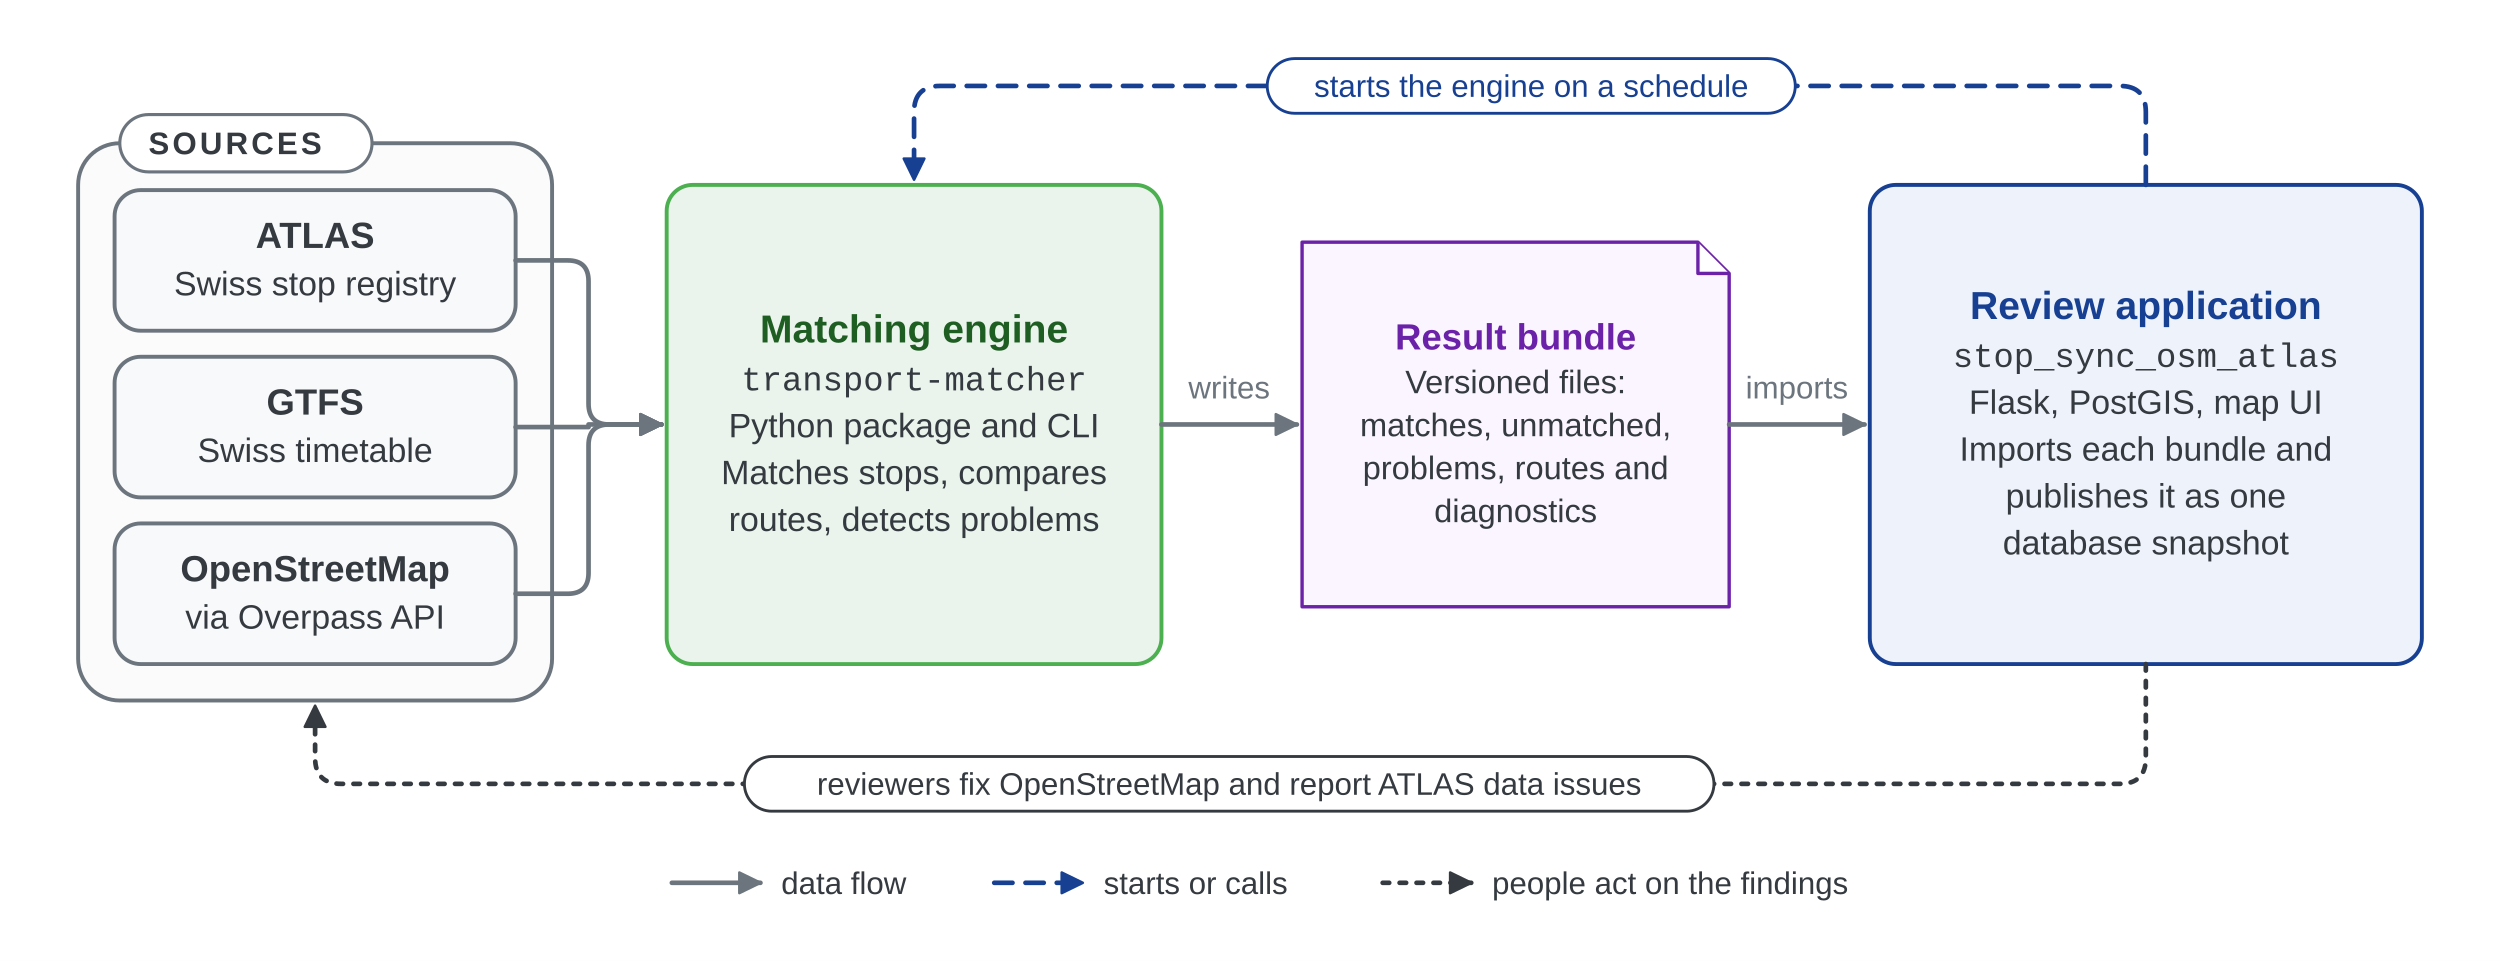
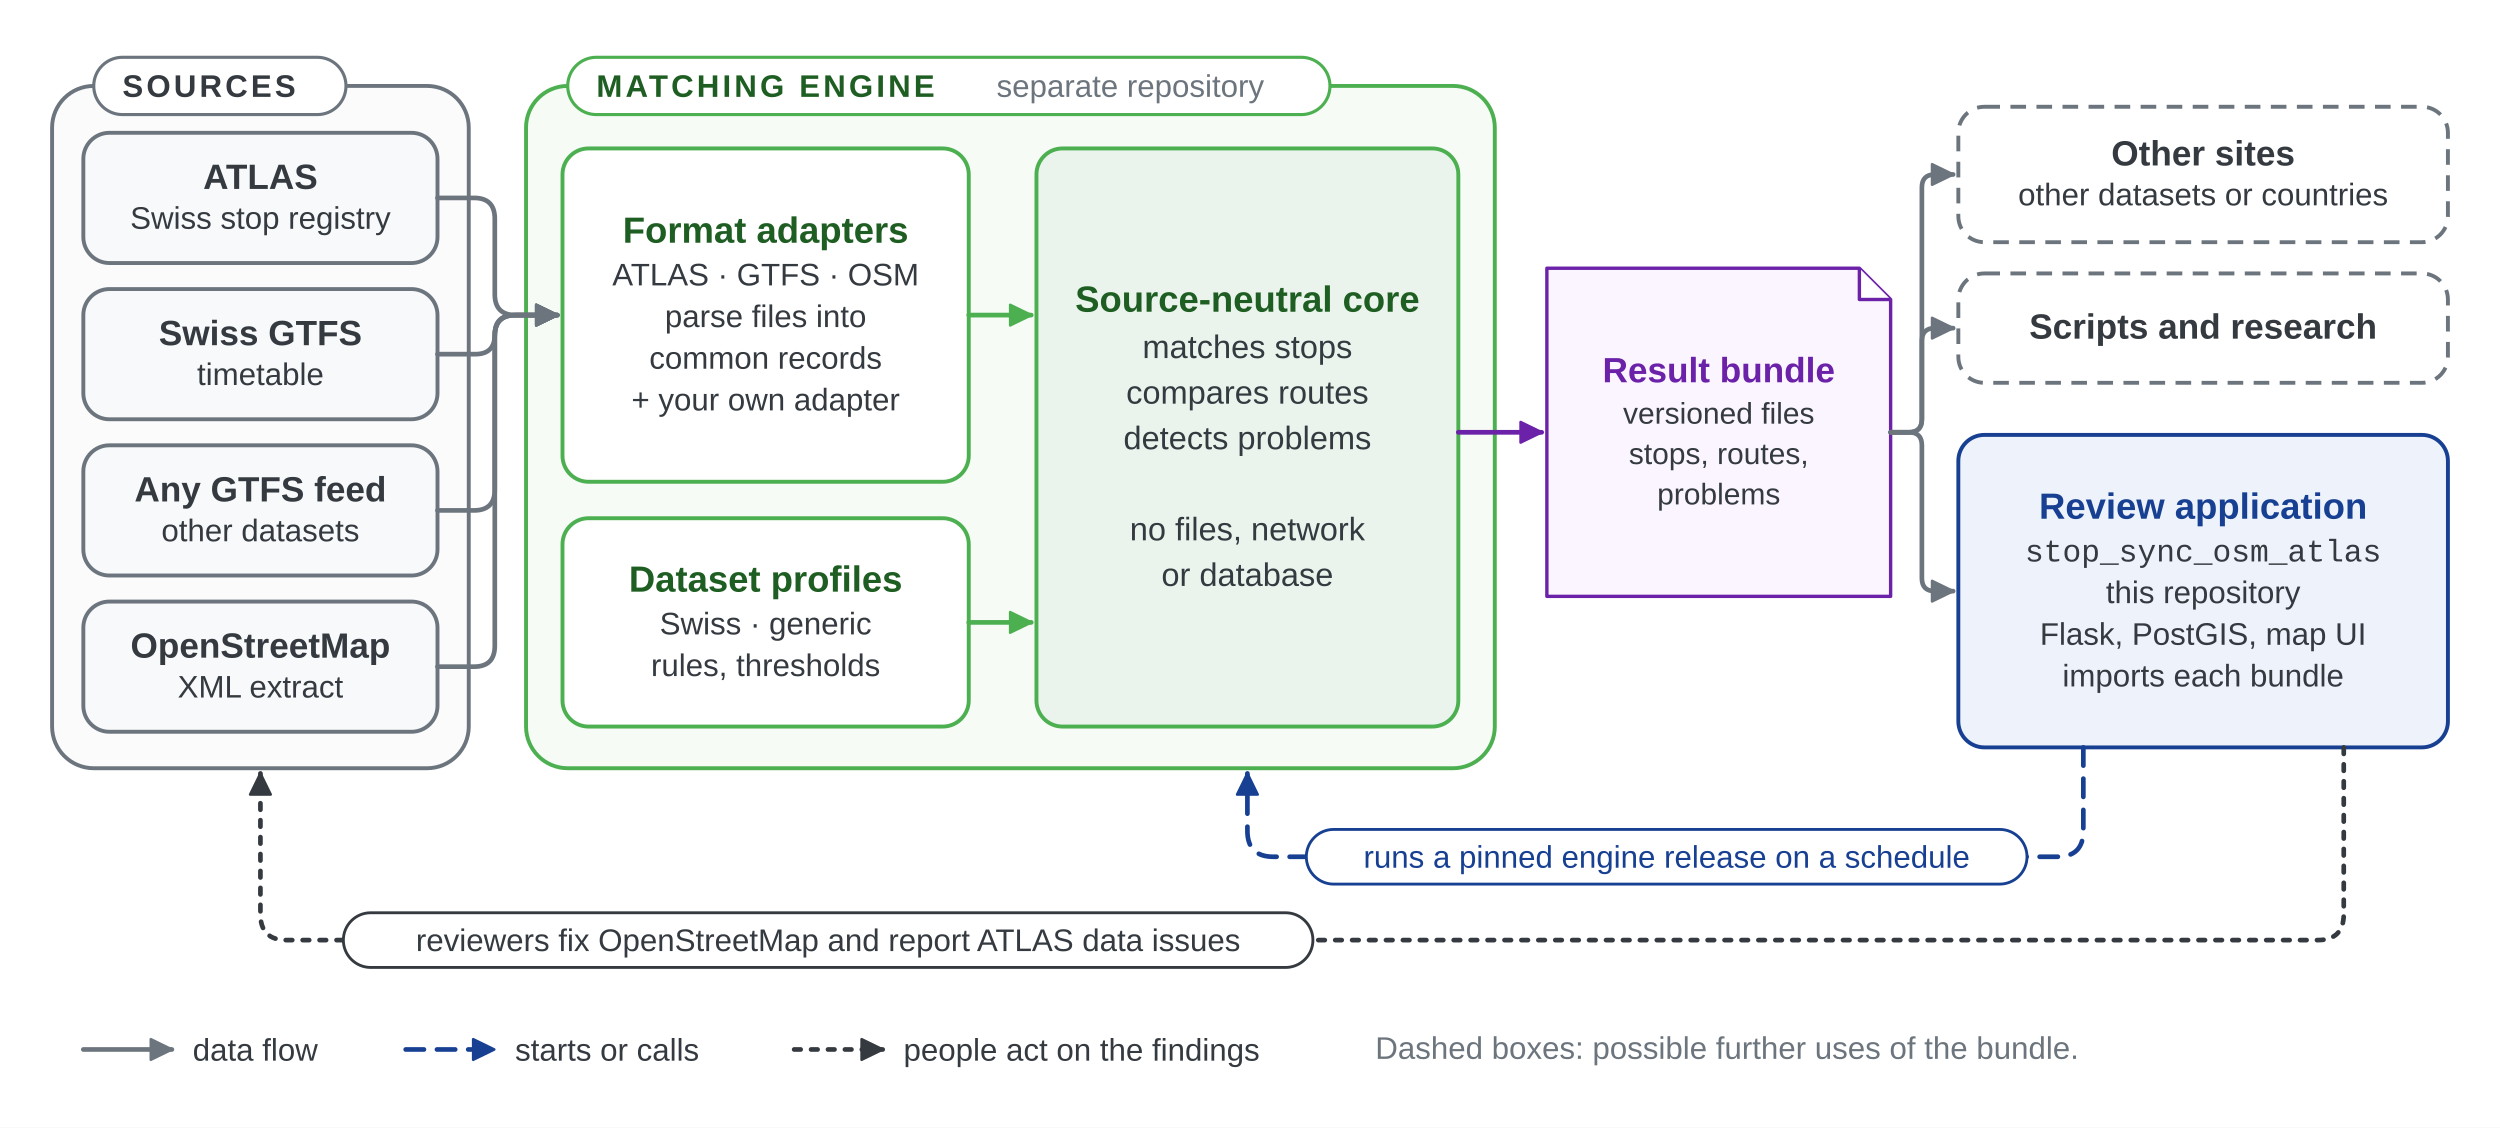
- <svg xmlns="http://www.w3.org/2000/svg" viewBox="0 57 960 369" width="960" height="369" role="img" aria-labelledby="diagram-title diagram-desc">
-   <rect x="0" y="57" width="960" height="369" fill="#ffffff" />
+ <svg xmlns="http://www.w3.org/2000/svg" viewBox="0 71 960 433" width="960" height="433" role="img" aria-labelledby="diagram-title diagram-desc">
+   <rect x="0" y="71" width="960" height="433" fill="#ffffff" />
  <g>
-     <rect x="30" y="112" width="182" height="214" rx="16" fill="#fbfbfc" stroke="#6c757d" stroke-width="1.5" />
-     <rect x="46" y="101" width="96.86" height="22" rx="11" fill="#ffffff" stroke="#6c757d" stroke-width="1.2" />
-     <text x="57" y="116.2" font-family="'Segoe UI', system-ui, -apple-system, 'Helvetica Neue', Arial, sans-serif" font-size="12" fill="#343a40" font-weight="600" letter-spacing="1.2">SOURCES</text>
+     <rect x="20" y="104" width="160" height="262" rx="16" fill="#fbfbfc" stroke="#6c757d" stroke-width="1.5" />
+     <rect x="36" y="93" width="96.86" height="22" rx="11" fill="#ffffff" stroke="#6c757d" stroke-width="1.2" />
+     <text x="47" y="108.2" font-family="'Segoe UI', system-ui, -apple-system, 'Helvetica Neue', Arial, sans-serif" font-size="12" fill="#343a40" font-weight="600" letter-spacing="1.2">SOURCES</text>
  </g>
  <g>
-     <rect x="44" y="130" width="154" height="54" rx="10" fill="#f8f9fa" stroke="#6c757d" stroke-width="1.5" />
-     <text x="121" y="152.2" font-family="'Segoe UI', system-ui, -apple-system, 'Helvetica Neue', Arial, sans-serif" font-size="14" fill="#343a40" font-weight="600" text-anchor="middle">ATLAS</text>
-     <text x="121" y="170.4" font-family="'Segoe UI', system-ui, -apple-system, 'Helvetica Neue', Arial, sans-serif" font-size="13" fill="#343a40" text-anchor="middle">Swiss stop registry</text>
+     <rect x="32" y="122" width="136" height="50" rx="10" fill="#f8f9fa" stroke="#6c757d" stroke-width="1.5" />
+     <text x="100" y="143.55" font-family="'Segoe UI', system-ui, -apple-system, 'Helvetica Neue', Arial, sans-serif" font-size="13.5" fill="#343a40" font-weight="600" text-anchor="middle">ATLAS</text>
+     <text x="100" y="158.85" font-family="'Segoe UI', system-ui, -apple-system, 'Helvetica Neue', Arial, sans-serif" font-size="12" fill="#343a40" text-anchor="middle">Swiss stop registry</text>
  </g>
  <g>
-     <rect x="44" y="194" width="154" height="54" rx="10" fill="#f8f9fa" stroke="#6c757d" stroke-width="1.5" />
-     <text x="121" y="216.2" font-family="'Segoe UI', system-ui, -apple-system, 'Helvetica Neue', Arial, sans-serif" font-size="14" fill="#343a40" font-weight="600" text-anchor="middle">GTFS</text>
-     <text x="121" y="234.4" font-family="'Segoe UI', system-ui, -apple-system, 'Helvetica Neue', Arial, sans-serif" font-size="13" fill="#343a40" text-anchor="middle">Swiss timetable</text>
+     <rect x="32" y="182" width="136" height="50" rx="10" fill="#f8f9fa" stroke="#6c757d" stroke-width="1.5" />
+     <text x="100" y="203.55" font-family="'Segoe UI', system-ui, -apple-system, 'Helvetica Neue', Arial, sans-serif" font-size="13.5" fill="#343a40" font-weight="600" text-anchor="middle">Swiss GTFS</text>
+     <text x="100" y="218.85" font-family="'Segoe UI', system-ui, -apple-system, 'Helvetica Neue', Arial, sans-serif" font-size="12" fill="#343a40" text-anchor="middle">timetable</text>
  </g>
  <g>
-     <rect x="44" y="258" width="154" height="54" rx="10" fill="#f8f9fa" stroke="#6c757d" stroke-width="1.5" />
-     <text x="121" y="280.2" font-family="'Segoe UI', system-ui, -apple-system, 'Helvetica Neue', Arial, sans-serif" font-size="14" fill="#343a40" font-weight="600" text-anchor="middle">OpenStreetMap</text>
-     <text x="121" y="298.4" font-family="'Segoe UI', system-ui, -apple-system, 'Helvetica Neue', Arial, sans-serif" font-size="13" fill="#343a40" text-anchor="middle">via Overpass API</text>
+     <rect x="32" y="242" width="136" height="50" rx="10" fill="#f8f9fa" stroke="#6c757d" stroke-width="1.5" />
+     <text x="100" y="263.55" font-family="'Segoe UI', system-ui, -apple-system, 'Helvetica Neue', Arial, sans-serif" font-size="13.5" fill="#343a40" font-weight="600" text-anchor="middle">Any GTFS feed</text>
+     <text x="100" y="278.85" font-family="'Segoe UI', system-ui, -apple-system, 'Helvetica Neue', Arial, sans-serif" font-size="12" fill="#343a40" text-anchor="middle">other datasets</text>
  </g>
  <g>
-     <rect x="256" y="128" width="190" height="184" rx="10" fill="#eaf4ec" stroke="#4caf50" stroke-width="1.5" />
-     <text x="351" y="188.5" font-family="'Segoe UI', system-ui, -apple-system, 'Helvetica Neue', Arial, sans-serif" font-size="15" fill="#1f5e22" font-weight="600" text-anchor="middle">Matching engine</text>
-     <text x="351" y="206.9" font-family="'SFMono-Regular', Consolas, 'Liberation Mono', Menlo, monospace" font-size="13" fill="#343a40" text-anchor="middle">transport-matcher</text>
-     <text x="351" y="224.9" font-family="'Segoe UI', system-ui, -apple-system, 'Helvetica Neue', Arial, sans-serif" font-size="13" fill="#343a40" text-anchor="middle">Python package and CLI</text>
-     <text x="351" y="242.9" font-family="'Segoe UI', system-ui, -apple-system, 'Helvetica Neue', Arial, sans-serif" font-size="13" fill="#343a40" text-anchor="middle">Matches stops, compares</text>
-     <text x="351" y="260.9" font-family="'Segoe UI', system-ui, -apple-system, 'Helvetica Neue', Arial, sans-serif" font-size="13" fill="#343a40" text-anchor="middle">routes, detects problems</text>
+     <rect x="32" y="302" width="136" height="50" rx="10" fill="#f8f9fa" stroke="#6c757d" stroke-width="1.5" />
+     <text x="100" y="323.55" font-family="'Segoe UI', system-ui, -apple-system, 'Helvetica Neue', Arial, sans-serif" font-size="13.5" fill="#343a40" font-weight="600" text-anchor="middle">OpenStreetMap</text>
+     <text x="100" y="338.85" font-family="'Segoe UI', system-ui, -apple-system, 'Helvetica Neue', Arial, sans-serif" font-size="12" fill="#343a40" text-anchor="middle">XML extract</text>
  </g>
  <g>
-     <path d="M500 150 L652 150 L664 162 L664 290 L500 290 Z" fill="#faf5ff" stroke="#6b21a8" stroke-width="1.3" stroke-linejoin="round" />
-     <path d="M652 150 L652 162 L664 162" fill="#ffffff" stroke="#6b21a8" stroke-width="1.3" stroke-linejoin="round" />
-     <text x="582" y="191.2" font-family="'Segoe UI', system-ui, -apple-system, 'Helvetica Neue', Arial, sans-serif" font-size="14" fill="#6b21a8" font-weight="600" text-anchor="middle">Result bundle</text>
-     <text x="582" y="208" font-family="'Segoe UI', system-ui, -apple-system, 'Helvetica Neue', Arial, sans-serif" font-size="12.5" fill="#343a40" text-anchor="middle">Versioned files:</text>
-     <text x="582" y="224.5" font-family="'Segoe UI', system-ui, -apple-system, 'Helvetica Neue', Arial, sans-serif" font-size="12.5" fill="#343a40" text-anchor="middle">matches, unmatched,</text>
-     <text x="582" y="241" font-family="'Segoe UI', system-ui, -apple-system, 'Helvetica Neue', Arial, sans-serif" font-size="12.5" fill="#343a40" text-anchor="middle">problems, routes and</text>
-     <text x="582" y="257.5" font-family="'Segoe UI', system-ui, -apple-system, 'Helvetica Neue', Arial, sans-serif" font-size="12.5" fill="#343a40" text-anchor="middle">diagnostics</text>
+     <rect x="202" y="104" width="372" height="262" rx="16" fill="#f6fbf6" stroke="#4caf50" stroke-width="1.5" />
+     <rect x="218" y="93" width="292.71" height="22" rx="11" fill="#ffffff" stroke="#4caf50" stroke-width="1.2" />
+     <text x="229" y="108.2" font-family="'Segoe UI', system-ui, -apple-system, 'Helvetica Neue', Arial, sans-serif" font-size="12" fill="#1f5e22" font-weight="600" letter-spacing="1.2">MATCHING ENGINE</text>
+     <text x="382.68" y="108.2" font-family="'Segoe UI', system-ui, -apple-system, 'Helvetica Neue', Arial, sans-serif" font-size="12" fill="#6c757d">separate repository</text>
  </g>
  <g>
-     <rect x="718" y="128" width="212" height="184" rx="10" fill="#eef3fb" stroke="#174092" stroke-width="1.5" />
-     <text x="824" y="179.5" font-family="'Segoe UI', system-ui, -apple-system, 'Helvetica Neue', Arial, sans-serif" font-size="15" fill="#174092" font-weight="600" text-anchor="middle">Review application</text>
-     <text x="824" y="197.9" font-family="'SFMono-Regular', Consolas, 'Liberation Mono', Menlo, monospace" font-size="13" fill="#343a40" text-anchor="middle">stop_sync_osm_atlas</text>
-     <text x="824" y="215.9" font-family="'Segoe UI', system-ui, -apple-system, 'Helvetica Neue', Arial, sans-serif" font-size="13" fill="#343a40" text-anchor="middle">Flask, PostGIS, map UI</text>
-     <text x="824" y="233.9" font-family="'Segoe UI', system-ui, -apple-system, 'Helvetica Neue', Arial, sans-serif" font-size="13" fill="#343a40" text-anchor="middle">Imports each bundle and</text>
-     <text x="824" y="251.9" font-family="'Segoe UI', system-ui, -apple-system, 'Helvetica Neue', Arial, sans-serif" font-size="13" fill="#343a40" text-anchor="middle">publishes it as one</text>
-     <text x="824" y="269.9" font-family="'Segoe UI', system-ui, -apple-system, 'Helvetica Neue', Arial, sans-serif" font-size="13" fill="#343a40" text-anchor="middle">database snapshot</text>
+     <rect x="216" y="128" width="156" height="128" rx="10" fill="#ffffff" stroke="#4caf50" stroke-width="1.5" />
+     <text x="294" y="164.2" font-family="'Segoe UI', system-ui, -apple-system, 'Helvetica Neue', Arial, sans-serif" font-size="14" fill="#1f5e22" font-weight="600" text-anchor="middle">Format adapters</text>
+     <text x="294" y="180.6" font-family="'Segoe UI', system-ui, -apple-system, 'Helvetica Neue', Arial, sans-serif" font-size="12" fill="#343a40" text-anchor="middle">ATLAS · GTFS · OSM</text>
+     <text x="294" y="196.6" font-family="'Segoe UI', system-ui, -apple-system, 'Helvetica Neue', Arial, sans-serif" font-size="12" fill="#343a40" text-anchor="middle">parse files into</text>
+     <text x="294" y="212.6" font-family="'Segoe UI', system-ui, -apple-system, 'Helvetica Neue', Arial, sans-serif" font-size="12" fill="#343a40" text-anchor="middle">common records</text>
+     <text x="294" y="228.6" font-family="'Segoe UI', system-ui, -apple-system, 'Helvetica Neue', Arial, sans-serif" font-size="12" fill="#343a40" text-anchor="middle">+ your own adapter</text>
  </g>
  <g>
-     <path d="M198 157 L218 157 Q226 157 226 165 L226 212 Q226 220 234 220 L254 220" fill="none" stroke="#6c757d" stroke-width="1.8" stroke-linecap="round" stroke-linejoin="round" />
-     <path d="M245.91 223.95 L254 220 L245.91 216.05 Z" fill="#6c757d" stroke="#6c757d" stroke-width="1" stroke-linejoin="round" />
+     <rect x="216" y="270" width="156" height="80" rx="10" fill="#ffffff" stroke="#4caf50" stroke-width="1.5" />
+     <text x="294" y="298.2" font-family="'Segoe UI', system-ui, -apple-system, 'Helvetica Neue', Arial, sans-serif" font-size="14" fill="#1f5e22" font-weight="600" text-anchor="middle">Dataset profiles</text>
+     <text x="294" y="314.6" font-family="'Segoe UI', system-ui, -apple-system, 'Helvetica Neue', Arial, sans-serif" font-size="12" fill="#343a40" text-anchor="middle">Swiss · generic</text>
+     <text x="294" y="330.6" font-family="'Segoe UI', system-ui, -apple-system, 'Helvetica Neue', Arial, sans-serif" font-size="12" fill="#343a40" text-anchor="middle">rules, thresholds</text>
  </g>
  <g>
-     <path d="M198 221 L226 221 L226 220 L254 220" fill="none" stroke="#6c757d" stroke-width="1.8" stroke-linecap="round" stroke-linejoin="round" />
-     <path d="M245.91 223.95 L254 220 L245.91 216.05 Z" fill="#6c757d" stroke="#6c757d" stroke-width="1" stroke-linejoin="round" />
+     <rect x="398" y="128" width="162" height="222" rx="10" fill="#eaf4ec" stroke="#4caf50" stroke-width="1.5" />
+     <text x="479" y="190.7" font-family="'Segoe UI', system-ui, -apple-system, 'Helvetica Neue', Arial, sans-serif" font-size="14" fill="#1f5e22" font-weight="600" text-anchor="middle">Source-neutral core</text>
+     <text x="479" y="208.5" font-family="'Segoe UI', system-ui, -apple-system, 'Helvetica Neue', Arial, sans-serif" font-size="12.5" fill="#343a40" text-anchor="middle">matches stops</text>
+     <text x="479" y="226" font-family="'Segoe UI', system-ui, -apple-system, 'Helvetica Neue', Arial, sans-serif" font-size="12.5" fill="#343a40" text-anchor="middle">compares routes</text>
+     <text x="479" y="243.5" font-family="'Segoe UI', system-ui, -apple-system, 'Helvetica Neue', Arial, sans-serif" font-size="12.5" fill="#343a40" text-anchor="middle">detects problems</text>
+     <text x="479" y="261" font-family="'Segoe UI', system-ui, -apple-system, 'Helvetica Neue', Arial, sans-serif" font-size="12.5" fill="#343a40" text-anchor="middle" />
+     <text x="479" y="278.5" font-family="'Segoe UI', system-ui, -apple-system, 'Helvetica Neue', Arial, sans-serif" font-size="12.5" fill="#343a40" text-anchor="middle">no files, network</text>
+     <text x="479" y="296" font-family="'Segoe UI', system-ui, -apple-system, 'Helvetica Neue', Arial, sans-serif" font-size="12.5" fill="#343a40" text-anchor="middle">or database</text>
  </g>
  <g>
-     <path d="M198 285 L218 285 Q226 285 226 277 L226 228 Q226 220 234 220 L254 220" fill="none" stroke="#6c757d" stroke-width="1.8" stroke-linecap="round" stroke-linejoin="round" />
-     <path d="M245.91 223.95 L254 220 L245.91 216.05 Z" fill="#6c757d" stroke="#6c757d" stroke-width="1" stroke-linejoin="round" />
+     <path d="M168 147 L182 147 Q190 147 190 155 L190 184 Q190 192 198 192 L214 192" fill="none" stroke="#6c757d" stroke-width="1.8" stroke-linecap="round" stroke-linejoin="round" />
+     <path d="M205.91 195.95 L214 192 L205.91 188.05 Z" fill="#6c757d" stroke="#6c757d" stroke-width="1" stroke-linejoin="round" />
  </g>
  <g>
-     <path d="M446 220 L498 220" fill="none" stroke="#6c757d" stroke-width="1.8" stroke-linecap="round" stroke-linejoin="round" />
-     <path d="M489.91 223.95 L498 220 L489.91 216.05 Z" fill="#6c757d" stroke="#6c757d" stroke-width="1" stroke-linejoin="round" />
+     <path d="M168 207 L182.5 207 Q190 207 190 199.5 L190 199.5 Q190 192 197.5 192 L214 192" fill="none" stroke="#6c757d" stroke-width="1.8" stroke-linecap="round" stroke-linejoin="round" />
+     <path d="M205.91 195.95 L214 192 L205.91 188.05 Z" fill="#6c757d" stroke="#6c757d" stroke-width="1" stroke-linejoin="round" />
  </g>
-   <text x="472" y="210" font-family="'Segoe UI', system-ui, -apple-system, 'Helvetica Neue', Arial, sans-serif" font-size="12" fill="#6c757d" text-anchor="middle">writes</text>
  <g>
-     <path d="M664 220 L716 220" fill="none" stroke="#6c757d" stroke-width="1.8" stroke-linecap="round" stroke-linejoin="round" />
-     <path d="M707.91 223.95 L716 220 L707.91 216.05 Z" fill="#6c757d" stroke="#6c757d" stroke-width="1" stroke-linejoin="round" />
+     <path d="M168 267 L182 267 Q190 267 190 259 L190 200 Q190 192 198 192 L214 192" fill="none" stroke="#6c757d" stroke-width="1.8" stroke-linecap="round" stroke-linejoin="round" />
+     <path d="M205.91 195.95 L214 192 L205.91 188.05 Z" fill="#6c757d" stroke="#6c757d" stroke-width="1" stroke-linejoin="round" />
  </g>
-   <text x="690" y="210" font-family="'Segoe UI', system-ui, -apple-system, 'Helvetica Neue', Arial, sans-serif" font-size="12" fill="#6c757d" text-anchor="middle">imports</text>
  <g>
-     <path d="M824 128 L824 100 Q824 90 814 90 L361 90 Q351 90 351 100 L351 126" fill="none" stroke="#174092" stroke-width="1.8" stroke-linecap="round" stroke-linejoin="round" stroke-dasharray="7 5" />
-     <path d="M347.05 117.91 L351 126 L354.95 117.91 Z" fill="#174092" stroke="#174092" stroke-width="1" stroke-linejoin="round" />
+     <path d="M168 327 L182 327 Q190 327 190 319 L190 200 Q190 192 198 192 L214 192" fill="none" stroke="#6c757d" stroke-width="1.8" stroke-linecap="round" stroke-linejoin="round" />
+     <path d="M205.91 195.95 L214 192 L205.91 188.05 Z" fill="#6c757d" stroke="#6c757d" stroke-width="1" stroke-linejoin="round" />
+   </g>
+   <g>
+     <path d="M372 192 L396 192" fill="none" stroke="#4caf50" stroke-width="1.8" stroke-linecap="round" stroke-linejoin="round" />
+     <path d="M387.91 195.95 L396 192 L387.91 188.05 Z" fill="#4caf50" stroke="#4caf50" stroke-width="1" stroke-linejoin="round" />
+   </g>
+   <g>
+     <path d="M372 310 L396 310" fill="none" stroke="#4caf50" stroke-width="1.8" stroke-linecap="round" stroke-linejoin="round" />
+     <path d="M387.91 313.95 L396 310 L387.91 306.05 Z" fill="#4caf50" stroke="#4caf50" stroke-width="1" stroke-linejoin="round" />
+   </g>
+   <g>
+     <path d="M594 174 L714 174 L726 186 L726 300 L594 300 Z" fill="#faf5ff" stroke="#6b21a8" stroke-width="1.3" stroke-linejoin="round" />
+     <path d="M714 174 L714 186 L726 186" fill="#ffffff" stroke="#6b21a8" stroke-width="1.3" stroke-linejoin="round" />
+     <text x="660" y="217.8" font-family="'Segoe UI', system-ui, -apple-system, 'Helvetica Neue', Arial, sans-serif" font-size="13.5" fill="#6b21a8" font-weight="600" text-anchor="middle">Result bundle</text>
+     <text x="660" y="233.7" font-family="'Segoe UI', system-ui, -apple-system, 'Helvetica Neue', Arial, sans-serif" font-size="11.5" fill="#343a40" text-anchor="middle">versioned files</text>
+     <text x="660" y="249.2" font-family="'Segoe UI', system-ui, -apple-system, 'Helvetica Neue', Arial, sans-serif" font-size="11.5" fill="#343a40" text-anchor="middle">stops, routes,</text>
+     <text x="660" y="264.7" font-family="'Segoe UI', system-ui, -apple-system, 'Helvetica Neue', Arial, sans-serif" font-size="11.5" fill="#343a40" text-anchor="middle">problems</text>
+   </g>
+   <g>
+     <path d="M560 237 L592 237" fill="none" stroke="#6b21a8" stroke-width="1.8" stroke-linecap="round" stroke-linejoin="round" />
+     <path d="M583.91 240.95 L592 237 L583.91 233.05 Z" fill="#6b21a8" stroke="#6b21a8" stroke-width="1" stroke-linejoin="round" />
+   </g>
+   <g>
+     <rect x="752" y="112" width="188" height="52" rx="10" fill="#ffffff" stroke="#6c757d" stroke-width="1.5" stroke-dasharray="6 4" />
+     <text x="846" y="134.55" font-family="'Segoe UI', system-ui, -apple-system, 'Helvetica Neue', Arial, sans-serif" font-size="13.5" fill="#343a40" font-weight="600" text-anchor="middle">Other sites</text>
+     <text x="846" y="149.85" font-family="'Segoe UI', system-ui, -apple-system, 'Helvetica Neue', Arial, sans-serif" font-size="12" fill="#343a40" text-anchor="middle">other datasets or countries</text>
+   </g>
+   <g>
+     <rect x="752" y="176" width="188" height="42" rx="10" fill="#ffffff" stroke="#6c757d" stroke-width="1.5" stroke-dasharray="6 4" />
+     <text x="846" y="201.05" font-family="'Segoe UI', system-ui, -apple-system, 'Helvetica Neue', Arial, sans-serif" font-size="13.5" fill="#343a40" font-weight="600" text-anchor="middle">Scripts and research</text>
+   </g>
+   <g>
+     <rect x="752" y="238" width="188" height="120" rx="10" fill="#eef3fb" stroke="#174092" stroke-width="1.5" />
+     <text x="846" y="270.2" font-family="'Segoe UI', system-ui, -apple-system, 'Helvetica Neue', Arial, sans-serif" font-size="14" fill="#174092" font-weight="600" text-anchor="middle">Review application</text>
+     <text x="846" y="286.6" font-family="'SFMono-Regular', Consolas, 'Liberation Mono', Menlo, monospace" font-size="12" fill="#343a40" text-anchor="middle">stop_sync_osm_atlas</text>
+     <text x="846" y="302.6" font-family="'Segoe UI', system-ui, -apple-system, 'Helvetica Neue', Arial, sans-serif" font-size="12" fill="#343a40" text-anchor="middle">this repository</text>
+     <text x="846" y="318.6" font-family="'Segoe UI', system-ui, -apple-system, 'Helvetica Neue', Arial, sans-serif" font-size="12" fill="#343a40" text-anchor="middle">Flask, PostGIS, map UI</text>
+     <text x="846" y="334.6" font-family="'Segoe UI', system-ui, -apple-system, 'Helvetica Neue', Arial, sans-serif" font-size="12" fill="#343a40" text-anchor="middle">imports each bundle</text>
+   </g>
+   <g>
+     <path d="M726 237 L733 237 Q738 237 738 232 L738 143 Q738 138 743 138 L750 138" fill="none" stroke="#6c757d" stroke-width="1.8" stroke-linecap="round" stroke-linejoin="round" />
+     <path d="M741.91 141.95 L750 138 L741.91 134.05 Z" fill="#6c757d" stroke="#6c757d" stroke-width="1" stroke-linejoin="round" />
+   </g>
+   <g>
+     <path d="M726 237 L733 237 Q738 237 738 232 L738 202 Q738 197 743 197 L750 197" fill="none" stroke="#6c757d" stroke-width="1.8" stroke-linecap="round" stroke-linejoin="round" />
+     <path d="M741.91 200.95 L750 197 L741.91 193.05 Z" fill="#6c757d" stroke="#6c757d" stroke-width="1" stroke-linejoin="round" />
+   </g>
+   <g>
+     <path d="M726 237 L733 237 Q738 237 738 242 L738 293 Q738 298 743 298 L750 298" fill="none" stroke="#6c757d" stroke-width="1.8" stroke-linecap="round" stroke-linejoin="round" />
+     <path d="M741.91 301.95 L750 298 L741.91 294.05 Z" fill="#6c757d" stroke="#6c757d" stroke-width="1" stroke-linejoin="round" />
+   </g>
+   <g>
+     <path d="M800 358 L800 390 Q800 400 790 400 L489 400 Q479 400 479 390 L479 368" fill="none" stroke="#174092" stroke-width="1.8" stroke-linecap="round" stroke-linejoin="round" stroke-dasharray="7 5" />
+     <path d="M482.95 376.09 L479 368 L475.05 376.09 Z" fill="#174092" stroke="#174092" stroke-width="1" stroke-linejoin="round" />
    <g>
-       <rect x="486.61" y="79.5" width="202.78" height="21" rx="10.5" fill="#ffffff" stroke="#174092" stroke-width="1.1" />
-       <text x="588" y="94.2" font-family="'Segoe UI', system-ui, -apple-system, 'Helvetica Neue', Arial, sans-serif" font-size="12" fill="#174092" text-anchor="middle">starts the engine on a schedule</text>
+       <rect x="501.63" y="389.5" width="276.74" height="21" rx="10.5" fill="#ffffff" stroke="#174092" stroke-width="1.1" />
+       <text x="640" y="404.2" font-family="'Segoe UI', system-ui, -apple-system, 'Helvetica Neue', Arial, sans-serif" font-size="12" fill="#174092" text-anchor="middle">runs a pinned engine release on a schedule</text>
    </g>
  </g>
  <g>
-     <path d="M824 312 L824 348 Q824 358 814 358 L131 358 Q121 358 121 348 L121 328" fill="none" stroke="#343a40" stroke-width="1.8" stroke-linecap="round" stroke-linejoin="round" stroke-dasharray="2.5 4" />
-     <path d="M124.95 336.09 L121 328 L117.05 336.09 Z" fill="#343a40" stroke="#343a40" stroke-width="1" stroke-linejoin="round" />
+     <path d="M900 358 L900 422 Q900 432 890 432 L110 432 Q100 432 100 422 L100 368" fill="none" stroke="#343a40" stroke-width="1.8" stroke-linecap="round" stroke-linejoin="round" stroke-dasharray="2.5 4" />
+     <path d="M103.95 376.09 L100 368 L96.05 376.09 Z" fill="#343a40" stroke="#343a40" stroke-width="1" stroke-linejoin="round" />
    <g>
-       <rect x="285.85" y="347.5" width="372.31" height="21" rx="10.5" fill="#ffffff" stroke="#343a40" stroke-width="1.1" />
-       <text x="472" y="362.2" font-family="'Segoe UI', system-ui, -apple-system, 'Helvetica Neue', Arial, sans-serif" font-size="12" fill="#343a40" text-anchor="middle">reviewers fix OpenStreetMap and report ATLAS data issues</text>
+       <rect x="131.85" y="421.5" width="372.31" height="21" rx="10.5" fill="#ffffff" stroke="#343a40" stroke-width="1.1" />
+       <text x="318" y="436.2" font-family="'Segoe UI', system-ui, -apple-system, 'Helvetica Neue', Arial, sans-serif" font-size="12" fill="#343a40" text-anchor="middle">reviewers fix OpenStreetMap and report ATLAS data issues</text>
    </g>
  </g>
  <g>
    <g>
-       <path d="M258 396 L292 396" fill="none" stroke="#6c757d" stroke-width="1.8" stroke-linecap="round" stroke-linejoin="round" />
-       <path d="M283.91 399.95 L292 396 L283.91 392.05 Z" fill="#6c757d" stroke="#6c757d" stroke-width="1" stroke-linejoin="round" />
+       <path d="M32 474 L66 474" fill="none" stroke="#6c757d" stroke-width="1.8" stroke-linecap="round" stroke-linejoin="round" />
+       <path d="M57.91 477.95 L66 474 L57.91 470.05 Z" fill="#6c757d" stroke="#6c757d" stroke-width="1" stroke-linejoin="round" />
    </g>
-     <text x="300" y="400.3" font-family="'Segoe UI', system-ui, -apple-system, 'Helvetica Neue', Arial, sans-serif" font-size="12" fill="#343a40">data flow</text>
+     <text x="74" y="478.3" font-family="'Segoe UI', system-ui, -apple-system, 'Helvetica Neue', Arial, sans-serif" font-size="12" fill="#343a40">data flow</text>
    <g>
-       <path d="M381.79 396 L415.79 396" fill="none" stroke="#174092" stroke-width="1.8" stroke-linecap="round" stroke-linejoin="round" stroke-dasharray="7 5" />
-       <path d="M407.7 399.95 L415.79 396 L407.7 392.05 Z" fill="#174092" stroke="#174092" stroke-width="1" stroke-linejoin="round" />
+       <path d="M155.79 474 L189.79 474" fill="none" stroke="#174092" stroke-width="1.8" stroke-linecap="round" stroke-linejoin="round" stroke-dasharray="7 5" />
+       <path d="M181.7 477.95 L189.79 474 L181.7 470.05 Z" fill="#174092" stroke="#174092" stroke-width="1" stroke-linejoin="round" />
    </g>
-     <text x="423.79" y="400.3" font-family="'Segoe UI', system-ui, -apple-system, 'Helvetica Neue', Arial, sans-serif" font-size="12" fill="#343a40">starts or calls</text>
+     <text x="197.79" y="478.3" font-family="'Segoe UI', system-ui, -apple-system, 'Helvetica Neue', Arial, sans-serif" font-size="12" fill="#343a40">starts or calls</text>
    <g>
-       <path d="M530.95 396 L564.95 396" fill="none" stroke="#343a40" stroke-width="1.8" stroke-linecap="round" stroke-linejoin="round" stroke-dasharray="2.5 4" />
-       <path d="M556.86 399.95 L564.95 396 L556.86 392.05 Z" fill="#343a40" stroke="#343a40" stroke-width="1" stroke-linejoin="round" />
+       <path d="M304.95 474 L338.95 474" fill="none" stroke="#343a40" stroke-width="1.8" stroke-linecap="round" stroke-linejoin="round" stroke-dasharray="2.5 4" />
+       <path d="M330.86 477.95 L338.95 474 L330.86 470.05 Z" fill="#343a40" stroke="#343a40" stroke-width="1" stroke-linejoin="round" />
    </g>
-     <text x="572.95" y="400.3" font-family="'Segoe UI', system-ui, -apple-system, 'Helvetica Neue', Arial, sans-serif" font-size="12" fill="#343a40">people act on the findings</text>
+     <text x="346.95" y="478.3" font-family="'Segoe UI', system-ui, -apple-system, 'Helvetica Neue', Arial, sans-serif" font-size="12" fill="#343a40">people act on the findings</text>
  </g>
+   <text x="528.11" y="477.6" font-family="'Segoe UI', system-ui, -apple-system, 'Helvetica Neue', Arial, sans-serif" font-size="12" fill="#6c757d">Dashed boxes: possible further uses of the bundle.</text>
</svg>
